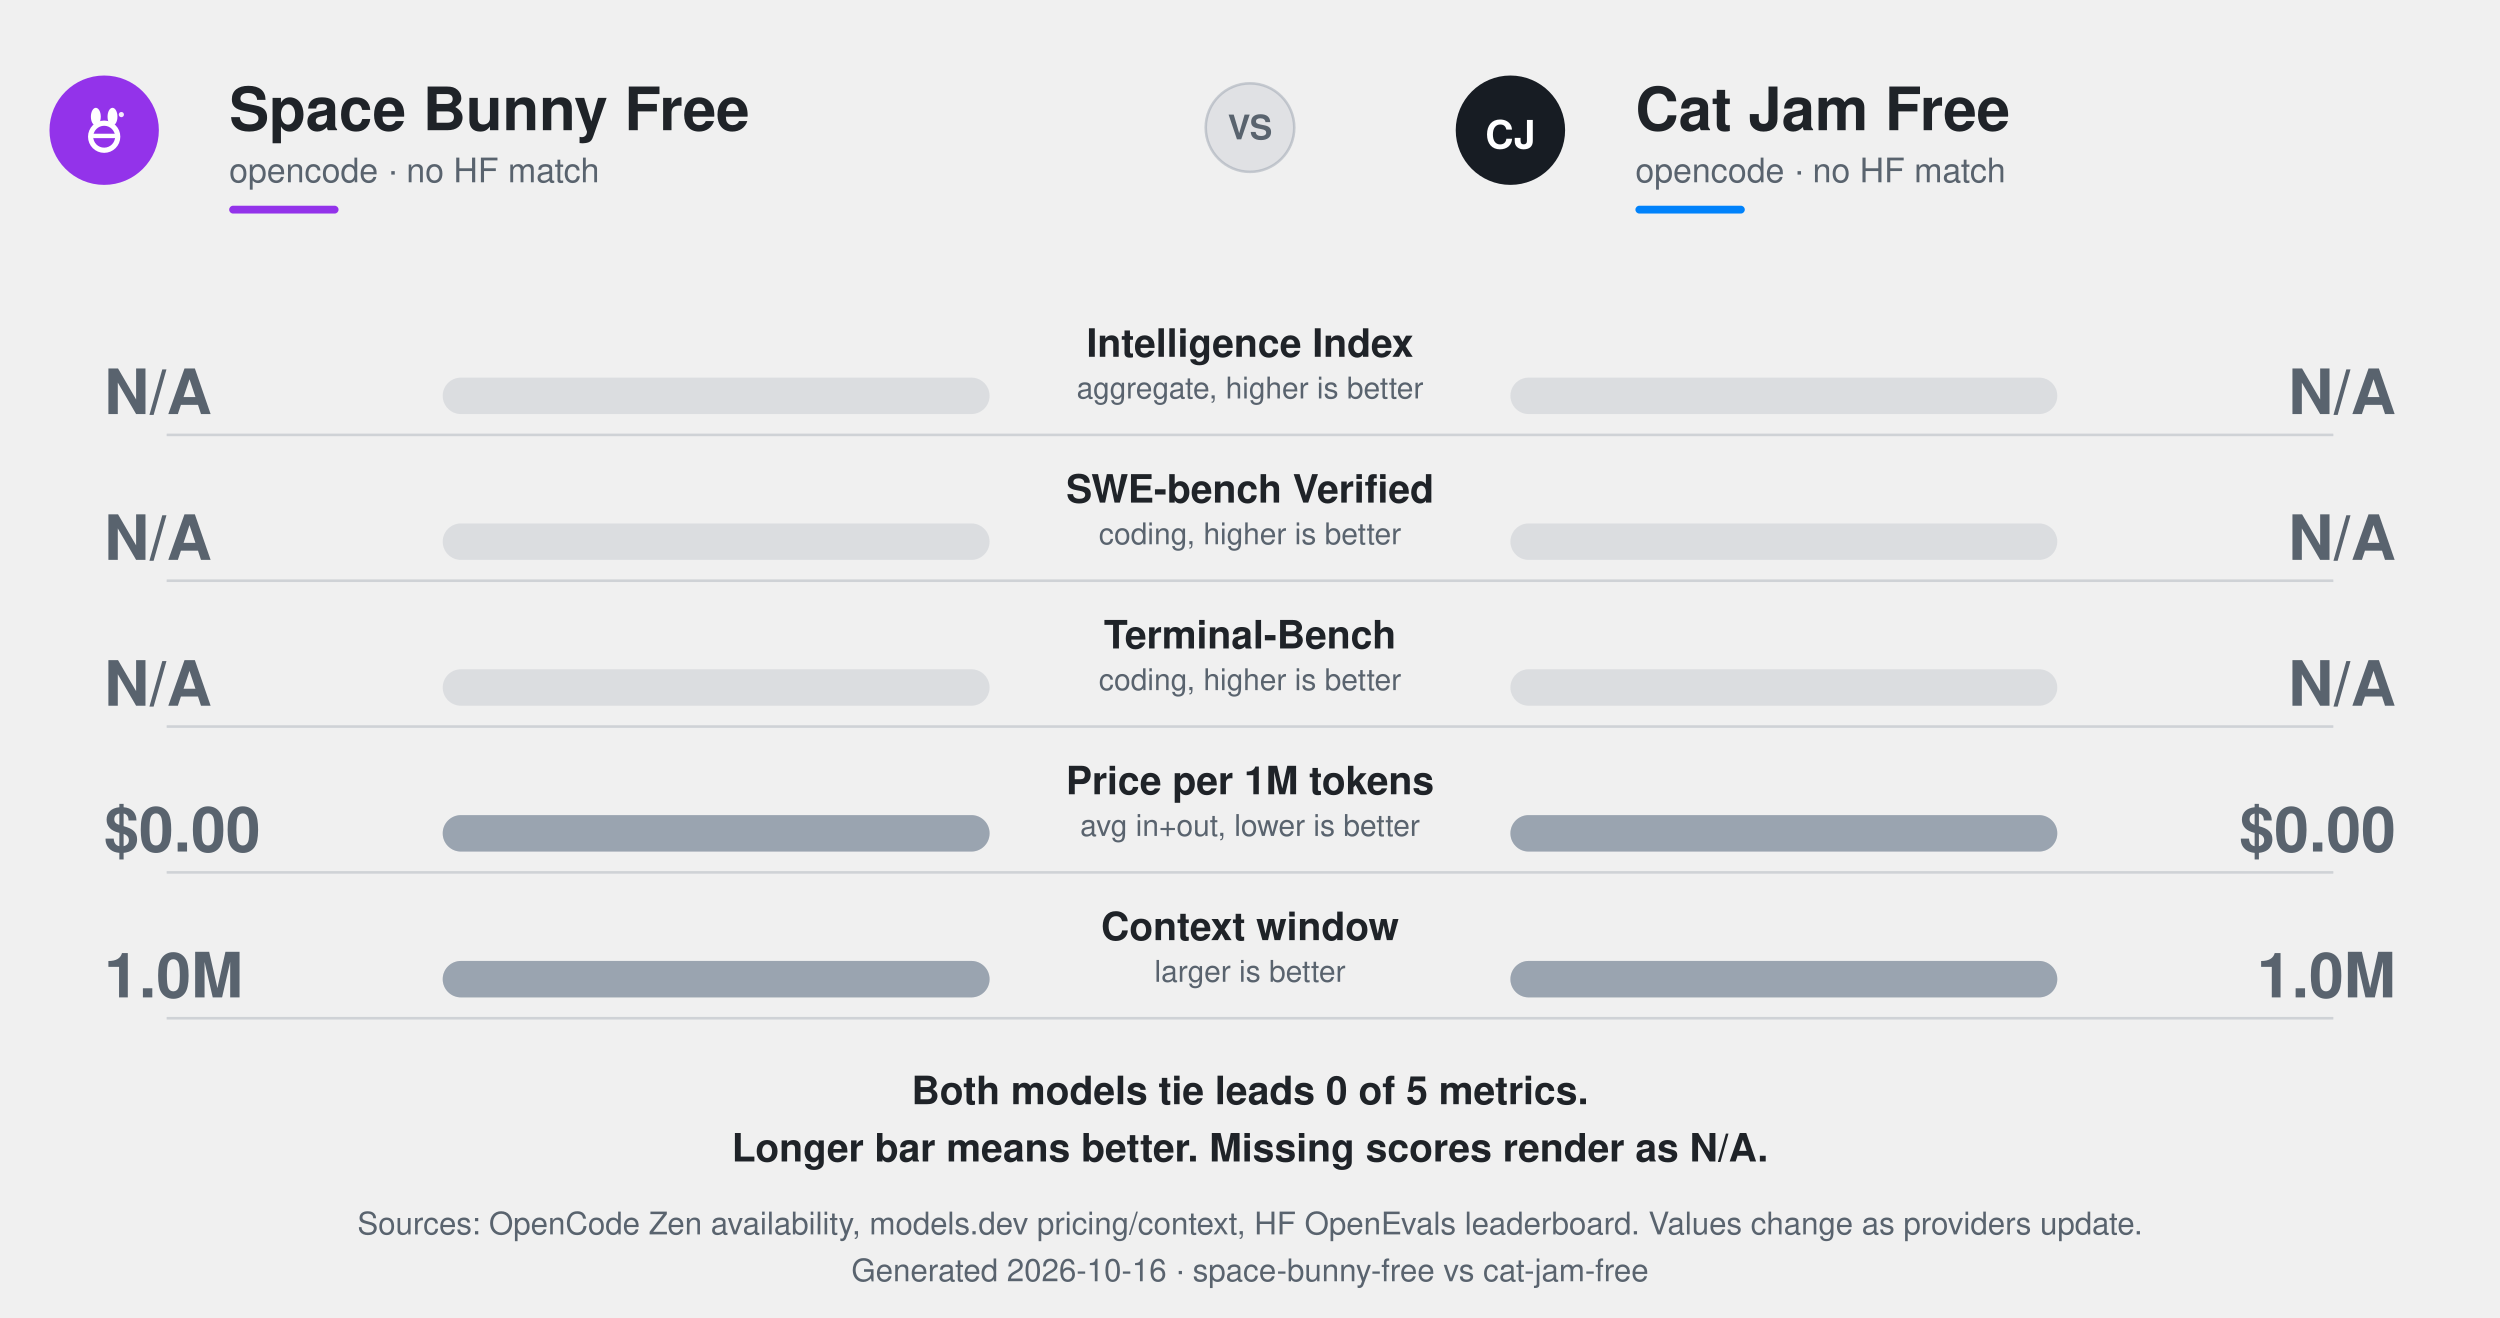
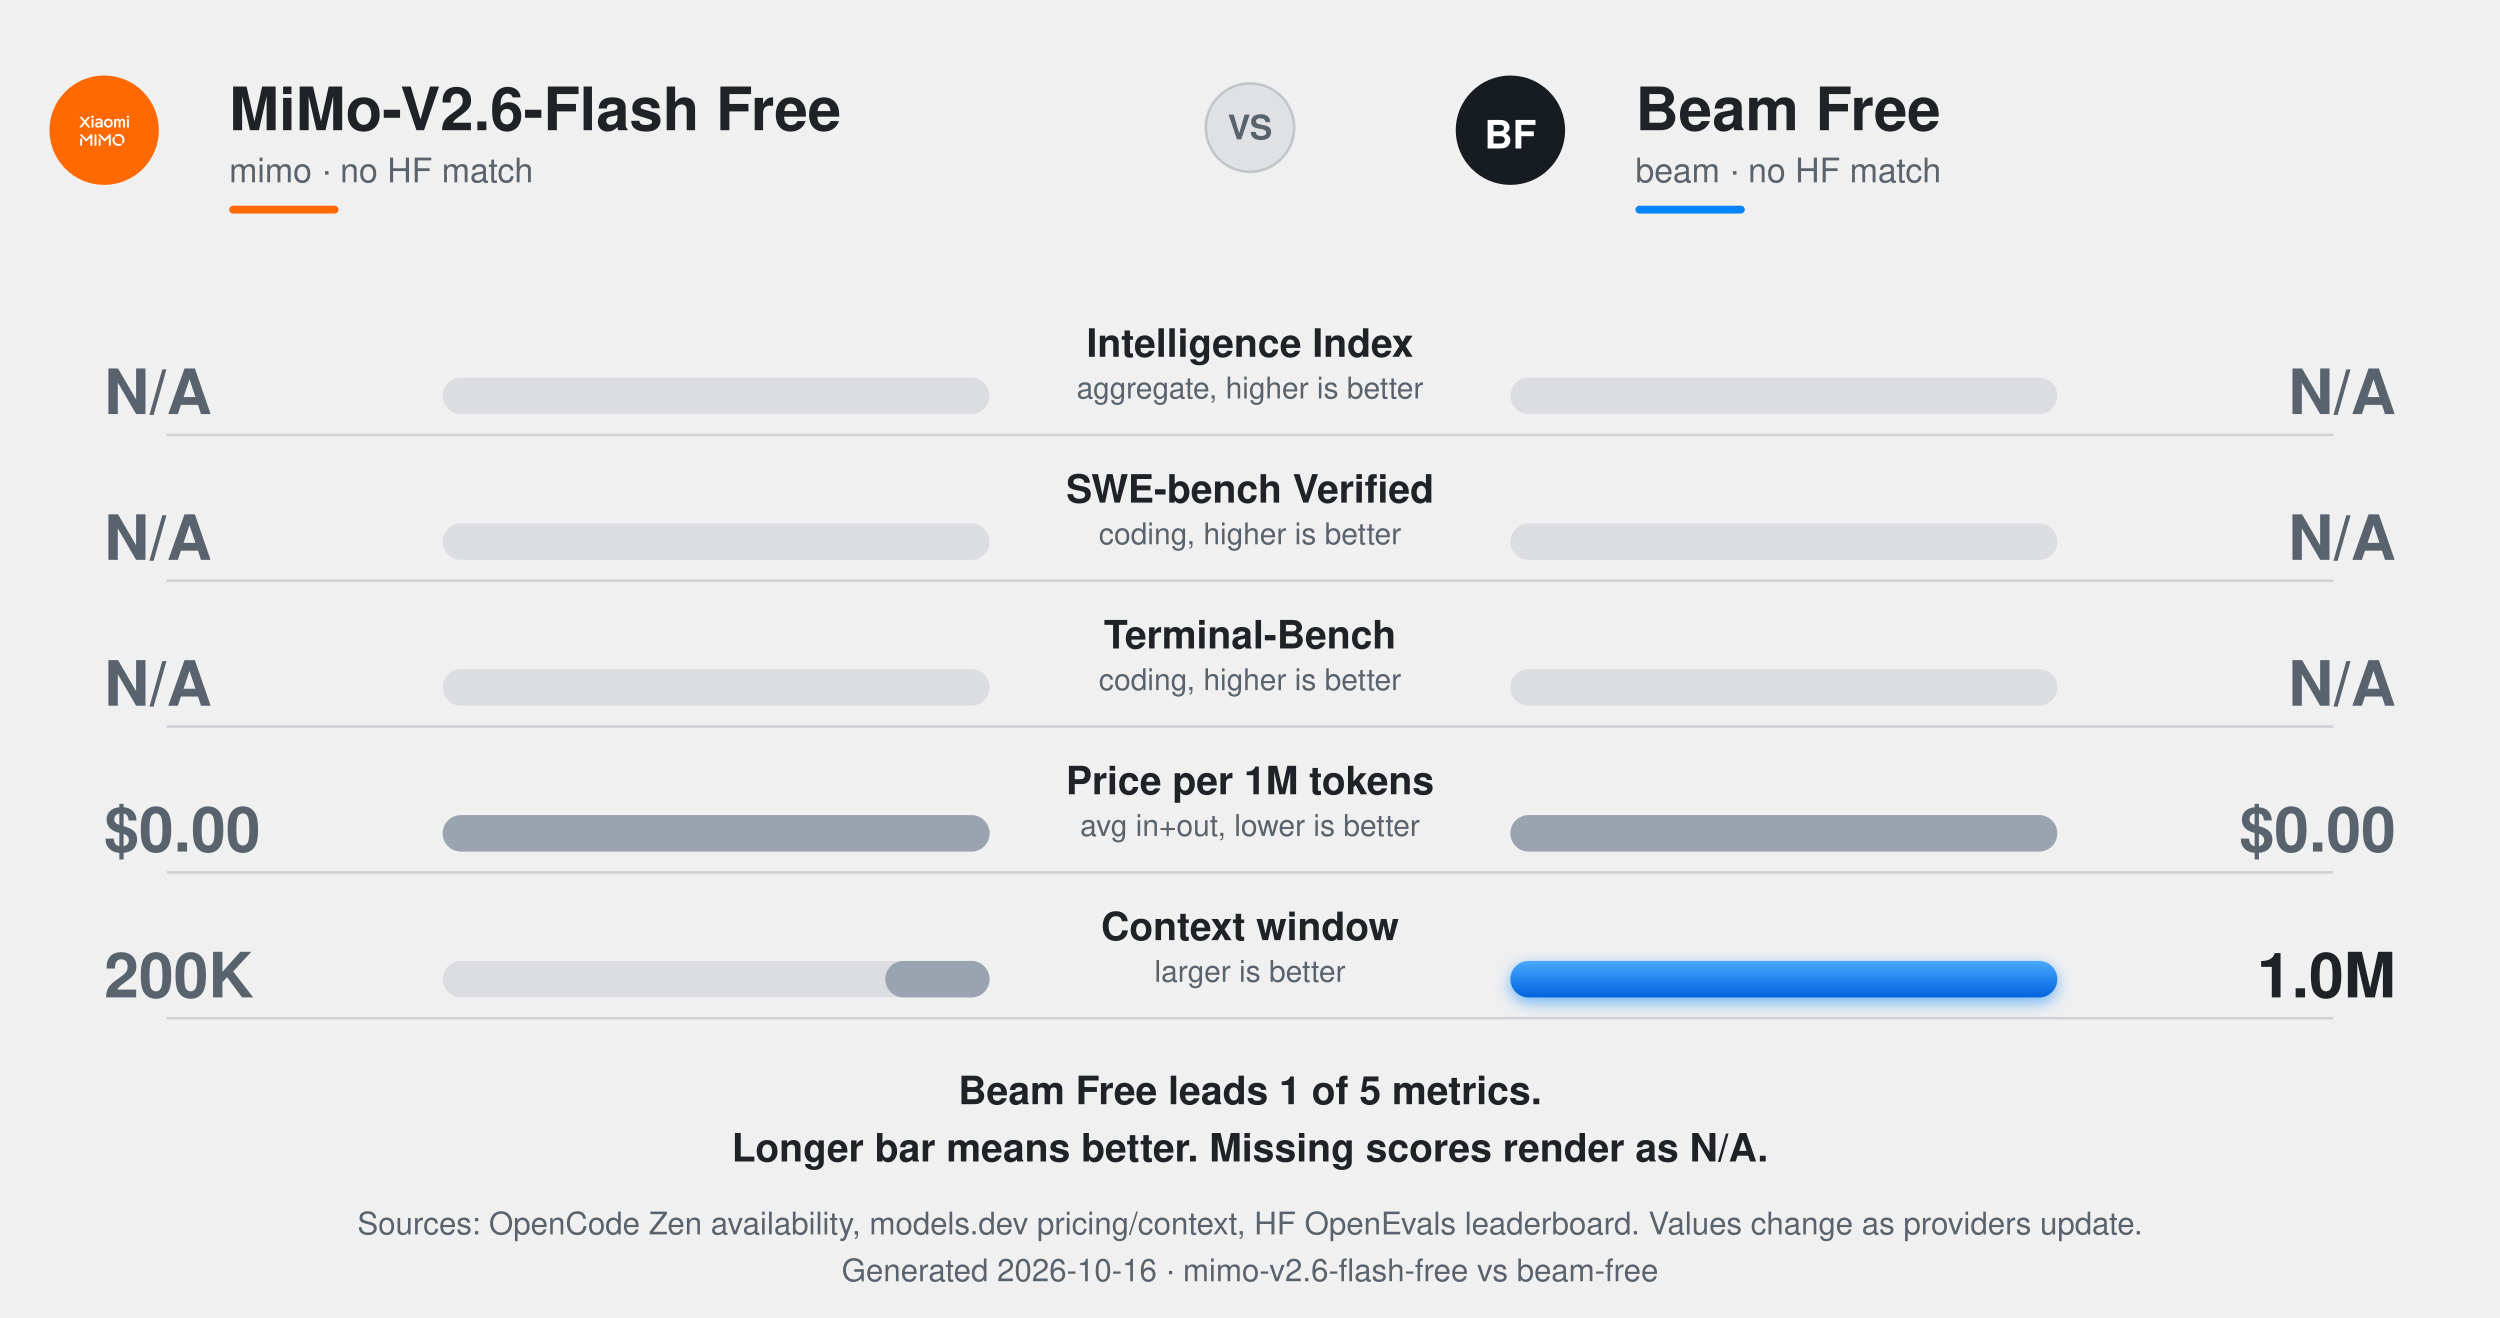
<svg xmlns="http://www.w3.org/2000/svg" width="960" height="506" viewBox="0 0 960 506" role="img" aria-labelledby="t d">
  <defs>
    <linearGradient id="gWin" x1="0" y1="0" x2="0" y2="1">
      <stop offset="0" stop-color="#4aa9ff" />
      <stop offset="1" stop-color="#0062dd" />
    </linearGradient>
    <linearGradient id="gLeft" x1="0" y1="0" x2="0" y2="1">
      <stop offset="0" stop-color="#4a545f" />
      <stop offset="1" stop-color="#171c23" />
    </linearGradient>
    <filter id="glowW" x="-30%" y="-150%" width="160%" height="400%">
      <feDropShadow dx="0" dy="2" stdDeviation="3" flood-color="#0082fb" flood-opacity=".55" />
    </filter>
    <style>
      text{font-variant-numeric:tabular-nums}
      @media (prefers-color-scheme:dark){
        .ink{fill:#f0f6fc}.mute{fill:#9198a1}.win{fill:#f0f6fc}.lose{fill:#8b95a1}
      }
    </style>
  </defs>
  <g font-family="ui-sans-serif,-apple-system,Segoe UI,Helvetica,Arial,sans-serif">
    <g transform="translate(40 50)">
-       <circle r="21" fill="#9333EA" />
-       <g transform="translate(-12 -12)">
-         <ellipse cx="8.8" cy="6.8" rx="1.9" ry="3.4" fill="#fff" />
-         <ellipse cx="15.2" cy="6.8" rx="1.9" ry="3.4" fill="#fff" />
-         <circle cx="12" cy="14.5" r="5.2" fill="none" stroke="#fff" stroke-width="2" />
-         <path d="M8.2 14.2h7.6" stroke="#fff" stroke-width="1.7" stroke-linecap="round" />
-         <circle cx="18.6" cy="6" r="1" fill="#fff" opacity=".9" />
+       <circle r="21" fill="#FF6900" />
+       <g transform="translate(-9.6 -9.6) scale(0.8)" fill="#fff">
+         <path d="M.958 15.936a.459.459 0 01.459.44v2.729a.46.46 0 01-.918 0v-2.729a.459.459 0 01.459-.44zm4.814-2.035a.46.46 0 01.553.45v4.754a.458.458 0 11-.918 0V15.48L3.74 17.202a.462.462 0 01-.655.016.462.462 0 01-.065-.082L.628 14.67a.459.459 0 01.658-.637l2.124 2.187 2.127-2.188a.46.46 0 01.235-.13zm2.068.004a.46.46 0 01.458.445v4.755a.46.46 0 01-.458.458.459.459 0 01-.458-.458V14.35a.459.459 0 01.458-.445zm1.973 2.014a.46.46 0 01.46.457v2.729a.46.46 0 01-.784.324.46.46 0 01-.134-.324v-2.729a.46.46 0 01.458-.458zm.002-2.045a.458.458 0 01.328.157l2.127 2.19 2.125-2.19a.459.459 0 01.784.318v4.756a.46.46 0 01-.455.458.46.46 0 01-.458-.458V15.48l-1.667 1.723a.46.46 0 01-.65.008l-.005-.005c0-.002-.002-.002-.004-.003l-2.455-2.534a.46.46 0 01-.008-.667.461.461 0 01.338-.128zm6.797 1.206a.46.46 0 01.53.651A1.966 1.966 0 0019.81 18.4a.462.462 0 01.623.18.46.46 0 01-.181.624 2.863 2.863 0 01-1.38.353l-.142-.004a2.88 2.88 0 01-2.393-4.263.461.461 0 01.274-.21zm.864-.931a2.884 2.884 0 013.915 3.914.46.46 0 01-.402.24l-.057-.004a.458.458 0 01-.164-.055.46.46 0 01-.182-.622 1.967 1.967 0 00-2.669-2.67.459.459 0 11-.441-.803zM9.59 6.368c1.481 0 1.696 1.202 1.696 1.654v2.648h-.917v-.432c-.26.346-.792.535-1.36.535-.133 0-1.289-.03-1.384-1.136-.082-.932.675-1.61 2.053-1.61h.691c0-.563-.367-.886-.983-.886-.44.013-.864.174-1.2.458l-.36-.664c.484-.379 1.012-.567 1.764-.567zm4.427.1c1.263 0 2.082.97 2.083 2.15 0 1.181-.824 2.154-2.083 2.154-1.26 0-2.084-.972-2.084-2.152 0-1.18.82-2.153 2.084-2.153zm6.801.015c.68 0 1.202.465 1.197 1.548v2.642H21.1V8.29c0-.312-.002-.98-.63-.98s-.628.667-.628.838v2.524h-.89V8.148c0-.17-.001-.838-.63-.838-.628 0-.628.668-.628.98v2.383h-.917v-4.03h.917V7a1.22 1.22 0 01.947-.516c.398 0 .76.193.982.686a1.321 1.321 0 011.195-.686zm-18.093.872l1.457-1.772H5.32L3.311 8.07l2.14 2.602H4.24L2.725 8.796 1.21 10.672H0L2.138 8.07.13 5.583h1.138l1.458 1.772zm4.149 3.317h-.916V6.644h.916v4.028zm16.99 0h-.916V6.644h.916v4.028zM9.925 8.71c-1.055 0-1.359.412-1.326.742.032.329.324.537.757.537a1.013 1.013 0 001.014-.968l.002-.31h-.447zM14.018 7.3c-.663 0-1.184.487-1.184 1.32 0 .832.52 1.32 1.184 1.32.662 0 1.182-.49 1.182-1.32 0-.832-.52-1.32-1.182-1.32zM6.417 5.001a.568.568 0 01.587.582.588.588 0 01-1.175 0A.57.57 0 016.417 5zm16.991 0a.57.57 0 01.592.582.588.588 0 01-1.174 0 .57.57 0 01.357-.542.572.572 0 01.225-.04z" />
      </g>
    </g>
-     <text x="88" y="50" class="ink" fill="#1f2328" font-size="23" font-weight="800">Space Bunny Free</text>
-     <text x="88" y="70" class="mute" fill="#59636e" font-size="13">opencode · no HF match</text>
-     <rect class="ink" fill="#9333EA" x="88" y="79" width="42" height="3" rx="1.5" />
+     <text x="88" y="50" class="ink" fill="#1f2328" font-size="23" font-weight="800">MiMo-V2.6-Flash Free</text>
+     <text x="88" y="70" class="mute" fill="#59636e" font-size="13">mimo · no HF match</text>
+     <rect class="ink" fill="#FF6900" x="88" y="79" width="42" height="3" rx="1.5" />
    <g transform="translate(580 50)">
      <circle r="21" fill="#171c23" />
-       <text y="7" text-anchor="middle" font-size="15" font-weight="800" fill="#fff">CJ</text>
+       <text y="7" text-anchor="middle" font-size="15" font-weight="800" fill="#fff">BF</text>
    </g>
-     <text x="628" y="50" class="ink" fill="#1f2328" font-size="23" font-weight="800">Cat Jam Free</text>
-     <text x="628" y="70" class="mute" fill="#59636e" font-size="13">opencode · no HF match</text>
+     <text x="628" y="50" class="ink" fill="#1f2328" font-size="23" font-weight="800">Beam Free</text>
+     <text x="628" y="70" class="mute" fill="#59636e" font-size="13">beam · no HF match</text>
    <rect fill="#0082fb" x="628" y="79" width="42" height="3" rx="1.5" />
    <g transform="translate(480 49)">
      <circle r="17" fill="#8892a0" fill-opacity=".15" stroke="#8892a0" stroke-opacity=".4" />
      <text y="4.5" text-anchor="middle" font-size="13" font-weight="800" class="mute" fill="#59636e">VS</text>
    </g>
    <g class="ink" fill="#1f2328" text-anchor="middle" opacity="1">
      <animate attributeName="opacity" values="0;0;1" keyTimes="0;.2;1" dur=".6s" begin="0.150s" fill="freeze" />
      <text x="480" y="137" font-size="15" font-weight="700">Intelligence Index</text>
      <text x="480" y="153" font-size="11.5" class="mute" fill="#59636e">aggregate, higher is better</text>
    </g>
    <rect fill="#8892a0" fill-opacity=".2" x="170" y="145" width="210" height="14" rx="7" />
    <rect fill="#8892a0" fill-opacity=".2" x="580" y="145" width="210" height="14" rx="7" />
    <rect class="loser" fill="#9aa4b0" x="380.00" y="145" width="0.00" height="14" rx="7">
      <animate attributeName="x" values="380;380;380.00" keyTimes="0;.15;1" dur="0.95s" begin="0.150s" calcMode="spline" keySplines="0 0 1 1;.2 .75 .25 1" fill="freeze" />
      <animate attributeName="width" values="0;0;0.00" keyTimes="0;.15;1" dur="0.95s" begin="0.150s" calcMode="spline" keySplines="0 0 1 1;.2 .75 .25 1" fill="freeze" />
    </rect>
    <rect class="loser" fill="#9aa4b0" x="580" y="145" width="0.00" height="14" rx="7">
      <animate attributeName="width" values="0;0;0.00" keyTimes="0;.15;1" dur="0.95s" begin="0.150s" calcMode="spline" keySplines="0 0 1 1;.2 .75 .25 1" fill="freeze" />
    </rect>
    <g class="lose" fill="#59636e" opacity="1">
      <animate attributeName="opacity" values="0;0;1" keyTimes="0;.2;1" dur=".8s" begin="0.150s" fill="freeze" />
      <text x="40" y="159" font-size="24" font-weight="800">N/A</text>
    </g>
    <g class="lose" fill="#59636e" opacity="1">
      <animate attributeName="opacity" values="0;0;1" keyTimes="0;.2;1" dur=".8s" begin="0.150s" fill="freeze" />
      <text x="920" y="159" font-size="24" font-weight="800" text-anchor="end">N/A</text>
    </g>
    <line stroke="#7b8794" stroke-opacity=".28" x1="64" y1="167" x2="896" y2="167" />
    <g class="ink" fill="#1f2328" text-anchor="middle" opacity="1">
      <animate attributeName="opacity" values="0;0;1" keyTimes="0;.2;1" dur=".6s" begin="0.260s" fill="freeze" />
      <text x="480" y="193" font-size="15" font-weight="700">SWE-bench Verified</text>
      <text x="480" y="209" font-size="11.5" class="mute" fill="#59636e">coding, higher is better</text>
    </g>
    <rect fill="#8892a0" fill-opacity=".2" x="170" y="201" width="210" height="14" rx="7" />
    <rect fill="#8892a0" fill-opacity=".2" x="580" y="201" width="210" height="14" rx="7" />
    <rect class="loser" fill="#9aa4b0" x="380.00" y="201" width="0.00" height="14" rx="7">
      <animate attributeName="x" values="380;380;380.00" keyTimes="0;.15;1" dur="1.10s" begin="0.260s" calcMode="spline" keySplines="0 0 1 1;.2 .75 .25 1" fill="freeze" />
      <animate attributeName="width" values="0;0;0.00" keyTimes="0;.15;1" dur="1.10s" begin="0.260s" calcMode="spline" keySplines="0 0 1 1;.2 .75 .25 1" fill="freeze" />
    </rect>
    <rect class="loser" fill="#9aa4b0" x="580" y="201" width="0.00" height="14" rx="7">
      <animate attributeName="width" values="0;0;0.00" keyTimes="0;.15;1" dur="1.10s" begin="0.260s" calcMode="spline" keySplines="0 0 1 1;.2 .75 .25 1" fill="freeze" />
    </rect>
    <g class="lose" fill="#59636e" opacity="1">
      <animate attributeName="opacity" values="0;0;1" keyTimes="0;.2;1" dur=".8s" begin="0.260s" fill="freeze" />
      <text x="40" y="215" font-size="24" font-weight="800">N/A</text>
    </g>
    <g class="lose" fill="#59636e" opacity="1">
      <animate attributeName="opacity" values="0;0;1" keyTimes="0;.2;1" dur=".8s" begin="0.260s" fill="freeze" />
      <text x="920" y="215" font-size="24" font-weight="800" text-anchor="end">N/A</text>
    </g>
    <line stroke="#7b8794" stroke-opacity=".28" x1="64" y1="223" x2="896" y2="223" />
    <g class="ink" fill="#1f2328" text-anchor="middle" opacity="1">
      <animate attributeName="opacity" values="0;0;1" keyTimes="0;.2;1" dur=".6s" begin="0.370s" fill="freeze" />
      <text x="480" y="249" font-size="15" font-weight="700">Terminal-Bench</text>
      <text x="480" y="265" font-size="11.5" class="mute" fill="#59636e">coding, higher is better</text>
    </g>
    <rect fill="#8892a0" fill-opacity=".2" x="170" y="257" width="210" height="14" rx="7" />
    <rect fill="#8892a0" fill-opacity=".2" x="580" y="257" width="210" height="14" rx="7" />
    <rect class="loser" fill="#9aa4b0" x="380.00" y="257" width="0.00" height="14" rx="7">
      <animate attributeName="x" values="380;380;380.00" keyTimes="0;.15;1" dur="1.25s" begin="0.370s" calcMode="spline" keySplines="0 0 1 1;.2 .75 .25 1" fill="freeze" />
      <animate attributeName="width" values="0;0;0.00" keyTimes="0;.15;1" dur="1.25s" begin="0.370s" calcMode="spline" keySplines="0 0 1 1;.2 .75 .25 1" fill="freeze" />
    </rect>
    <rect class="loser" fill="#9aa4b0" x="580" y="257" width="0.00" height="14" rx="7">
      <animate attributeName="width" values="0;0;0.00" keyTimes="0;.15;1" dur="1.25s" begin="0.370s" calcMode="spline" keySplines="0 0 1 1;.2 .75 .25 1" fill="freeze" />
    </rect>
    <g class="lose" fill="#59636e" opacity="1">
      <animate attributeName="opacity" values="0;0;1" keyTimes="0;.2;1" dur=".8s" begin="0.370s" fill="freeze" />
      <text x="40" y="271" font-size="24" font-weight="800">N/A</text>
    </g>
    <g class="lose" fill="#59636e" opacity="1">
      <animate attributeName="opacity" values="0;0;1" keyTimes="0;.2;1" dur=".8s" begin="0.370s" fill="freeze" />
      <text x="920" y="271" font-size="24" font-weight="800" text-anchor="end">N/A</text>
    </g>
    <line stroke="#7b8794" stroke-opacity=".28" x1="64" y1="279" x2="896" y2="279" />
    <g class="ink" fill="#1f2328" text-anchor="middle" opacity="1">
      <animate attributeName="opacity" values="0;0;1" keyTimes="0;.2;1" dur=".6s" begin="0.480s" fill="freeze" />
      <text x="480" y="305" font-size="15" font-weight="700">Price per 1M tokens</text>
      <text x="480" y="321" font-size="11.5" class="mute" fill="#59636e">avg in+out, lower is better</text>
    </g>
    <rect fill="#8892a0" fill-opacity=".2" x="170" y="313" width="210" height="14" rx="7" />
    <rect fill="#8892a0" fill-opacity=".2" x="580" y="313" width="210" height="14" rx="7" />
    <rect class="loser" fill="#9aa4b0" x="170.00" y="313" width="210.00" height="14" rx="7">
      <animate attributeName="x" values="380;380;170.00" keyTimes="0;.15;1" dur="1.40s" begin="0.480s" calcMode="spline" keySplines="0 0 1 1;.2 .75 .25 1" fill="freeze" />
      <animate attributeName="width" values="0;0;210.00" keyTimes="0;.15;1" dur="1.40s" begin="0.480s" calcMode="spline" keySplines="0 0 1 1;.2 .75 .25 1" fill="freeze" />
    </rect>
    <rect class="loser" fill="#9aa4b0" x="580" y="313" width="210.00" height="14" rx="7">
      <animate attributeName="width" values="0;0;210.00" keyTimes="0;.15;1" dur="1.40s" begin="0.480s" calcMode="spline" keySplines="0 0 1 1;.2 .75 .25 1" fill="freeze" />
    </rect>
    <g class="lose" fill="#59636e" opacity="1">
      <animate attributeName="opacity" values="0;0;1" keyTimes="0;.2;1" dur=".8s" begin="0.480s" fill="freeze" />
      <text x="40" y="327" font-size="24" font-weight="800">$0.00</text>
    </g>
    <g class="lose" fill="#59636e" opacity="1">
      <animate attributeName="opacity" values="0;0;1" keyTimes="0;.2;1" dur=".8s" begin="0.480s" fill="freeze" />
      <text x="920" y="327" font-size="24" font-weight="800" text-anchor="end">$0.00</text>
    </g>
    <line stroke="#7b8794" stroke-opacity=".28" x1="64" y1="335" x2="896" y2="335" />
    <g class="ink" fill="#1f2328" text-anchor="middle" opacity="1">
      <animate attributeName="opacity" values="0;0;1" keyTimes="0;.2;1" dur=".6s" begin="0.590s" fill="freeze" />
      <text x="480" y="361" font-size="15" font-weight="700">Context window</text>
      <text x="480" y="377" font-size="11.5" class="mute" fill="#59636e">larger is better</text>
    </g>
    <rect fill="#8892a0" fill-opacity=".2" x="170" y="369" width="210" height="14" rx="7" />
    <rect fill="#8892a0" fill-opacity=".2" x="580" y="369" width="210" height="14" rx="7" />
-     <rect class="loser" fill="#9aa4b0" x="170.00" y="369" width="210.00" height="14" rx="7">
-       <animate attributeName="x" values="380;380;170.00" keyTimes="0;.15;1" dur="1.55s" begin="0.590s" calcMode="spline" keySplines="0 0 1 1;.2 .75 .25 1" fill="freeze" />
-       <animate attributeName="width" values="0;0;210.00" keyTimes="0;.15;1" dur="1.55s" begin="0.590s" calcMode="spline" keySplines="0 0 1 1;.2 .75 .25 1" fill="freeze" />
+     <rect class="loser" fill="#9aa4b0" x="339.95" y="369" width="40.05" height="14" rx="7">
+       <animate attributeName="x" values="380;380;339.95" keyTimes="0;.15;1" dur="1.55s" begin="0.590s" calcMode="spline" keySplines="0 0 1 1;.2 .75 .25 1" fill="freeze" />
+       <animate attributeName="width" values="0;0;40.05" keyTimes="0;.15;1" dur="1.55s" begin="0.590s" calcMode="spline" keySplines="0 0 1 1;.2 .75 .25 1" fill="freeze" />
    </rect>
-     <rect class="loser" fill="#9aa4b0" x="580" y="369" width="210.00" height="14" rx="7">
+     <rect class="bm" fill="url(#gWin)" x="580" y="369" width="210.00" height="14" rx="7" filter="url(#glowW)">
      <animate attributeName="width" values="0;0;210.00" keyTimes="0;.15;1" dur="1.55s" begin="0.590s" calcMode="spline" keySplines="0 0 1 1;.2 .75 .25 1" fill="freeze" />
    </rect>
    <g class="lose" fill="#59636e" opacity="1">
      <animate attributeName="opacity" values="0;0;1" keyTimes="0;.2;1" dur=".8s" begin="0.590s" fill="freeze" />
-       <text x="40" y="383" font-size="24" font-weight="800">1.0M</text>
+       <text x="40" y="383" font-size="24" font-weight="800">200K</text>
    </g>
-     <g class="lose" fill="#59636e" opacity="1">
+     <g class="win" fill="#1f2328" opacity="1">
      <animate attributeName="opacity" values="0;0;1" keyTimes="0;.2;1" dur=".8s" begin="0.590s" fill="freeze" />
      <text x="920" y="383" font-size="24" font-weight="800" text-anchor="end">1.0M</text>
    </g>
    <line stroke="#7b8794" stroke-opacity=".28" x1="64" y1="391" x2="896" y2="391" />
    <g class="ink" fill="#1f2328" text-anchor="middle" opacity="1">
-       <text x="480" y="424" font-size="15" font-weight="600">Both models tie leads 0 of 5 metrics.</text>
+       <text x="480" y="424" font-size="15" font-weight="600">Beam Free leads 1 of 5 metrics.</text>
      <text x="480" y="446" font-size="15" font-weight="600">Longer bar means better. Missing scores render as N/A.</text>
    </g>
    <g class="mute" fill="#59636e" text-anchor="middle" opacity="1">
      <text x="480" y="474" font-size="12">Sources: OpenCode Zen availability, models.dev pricing/context, HF OpenEvals leaderboard. Values change as providers update.</text>
-       <text x="480" y="492" font-size="12">Generated 2026-10-16 · space-bunny-free vs cat-jam-free</text>
+       <text x="480" y="492" font-size="12">Generated 2026-10-16 · mimo-v2.6-flash-free vs beam-free</text>
    </g>
  </g>
</svg>
